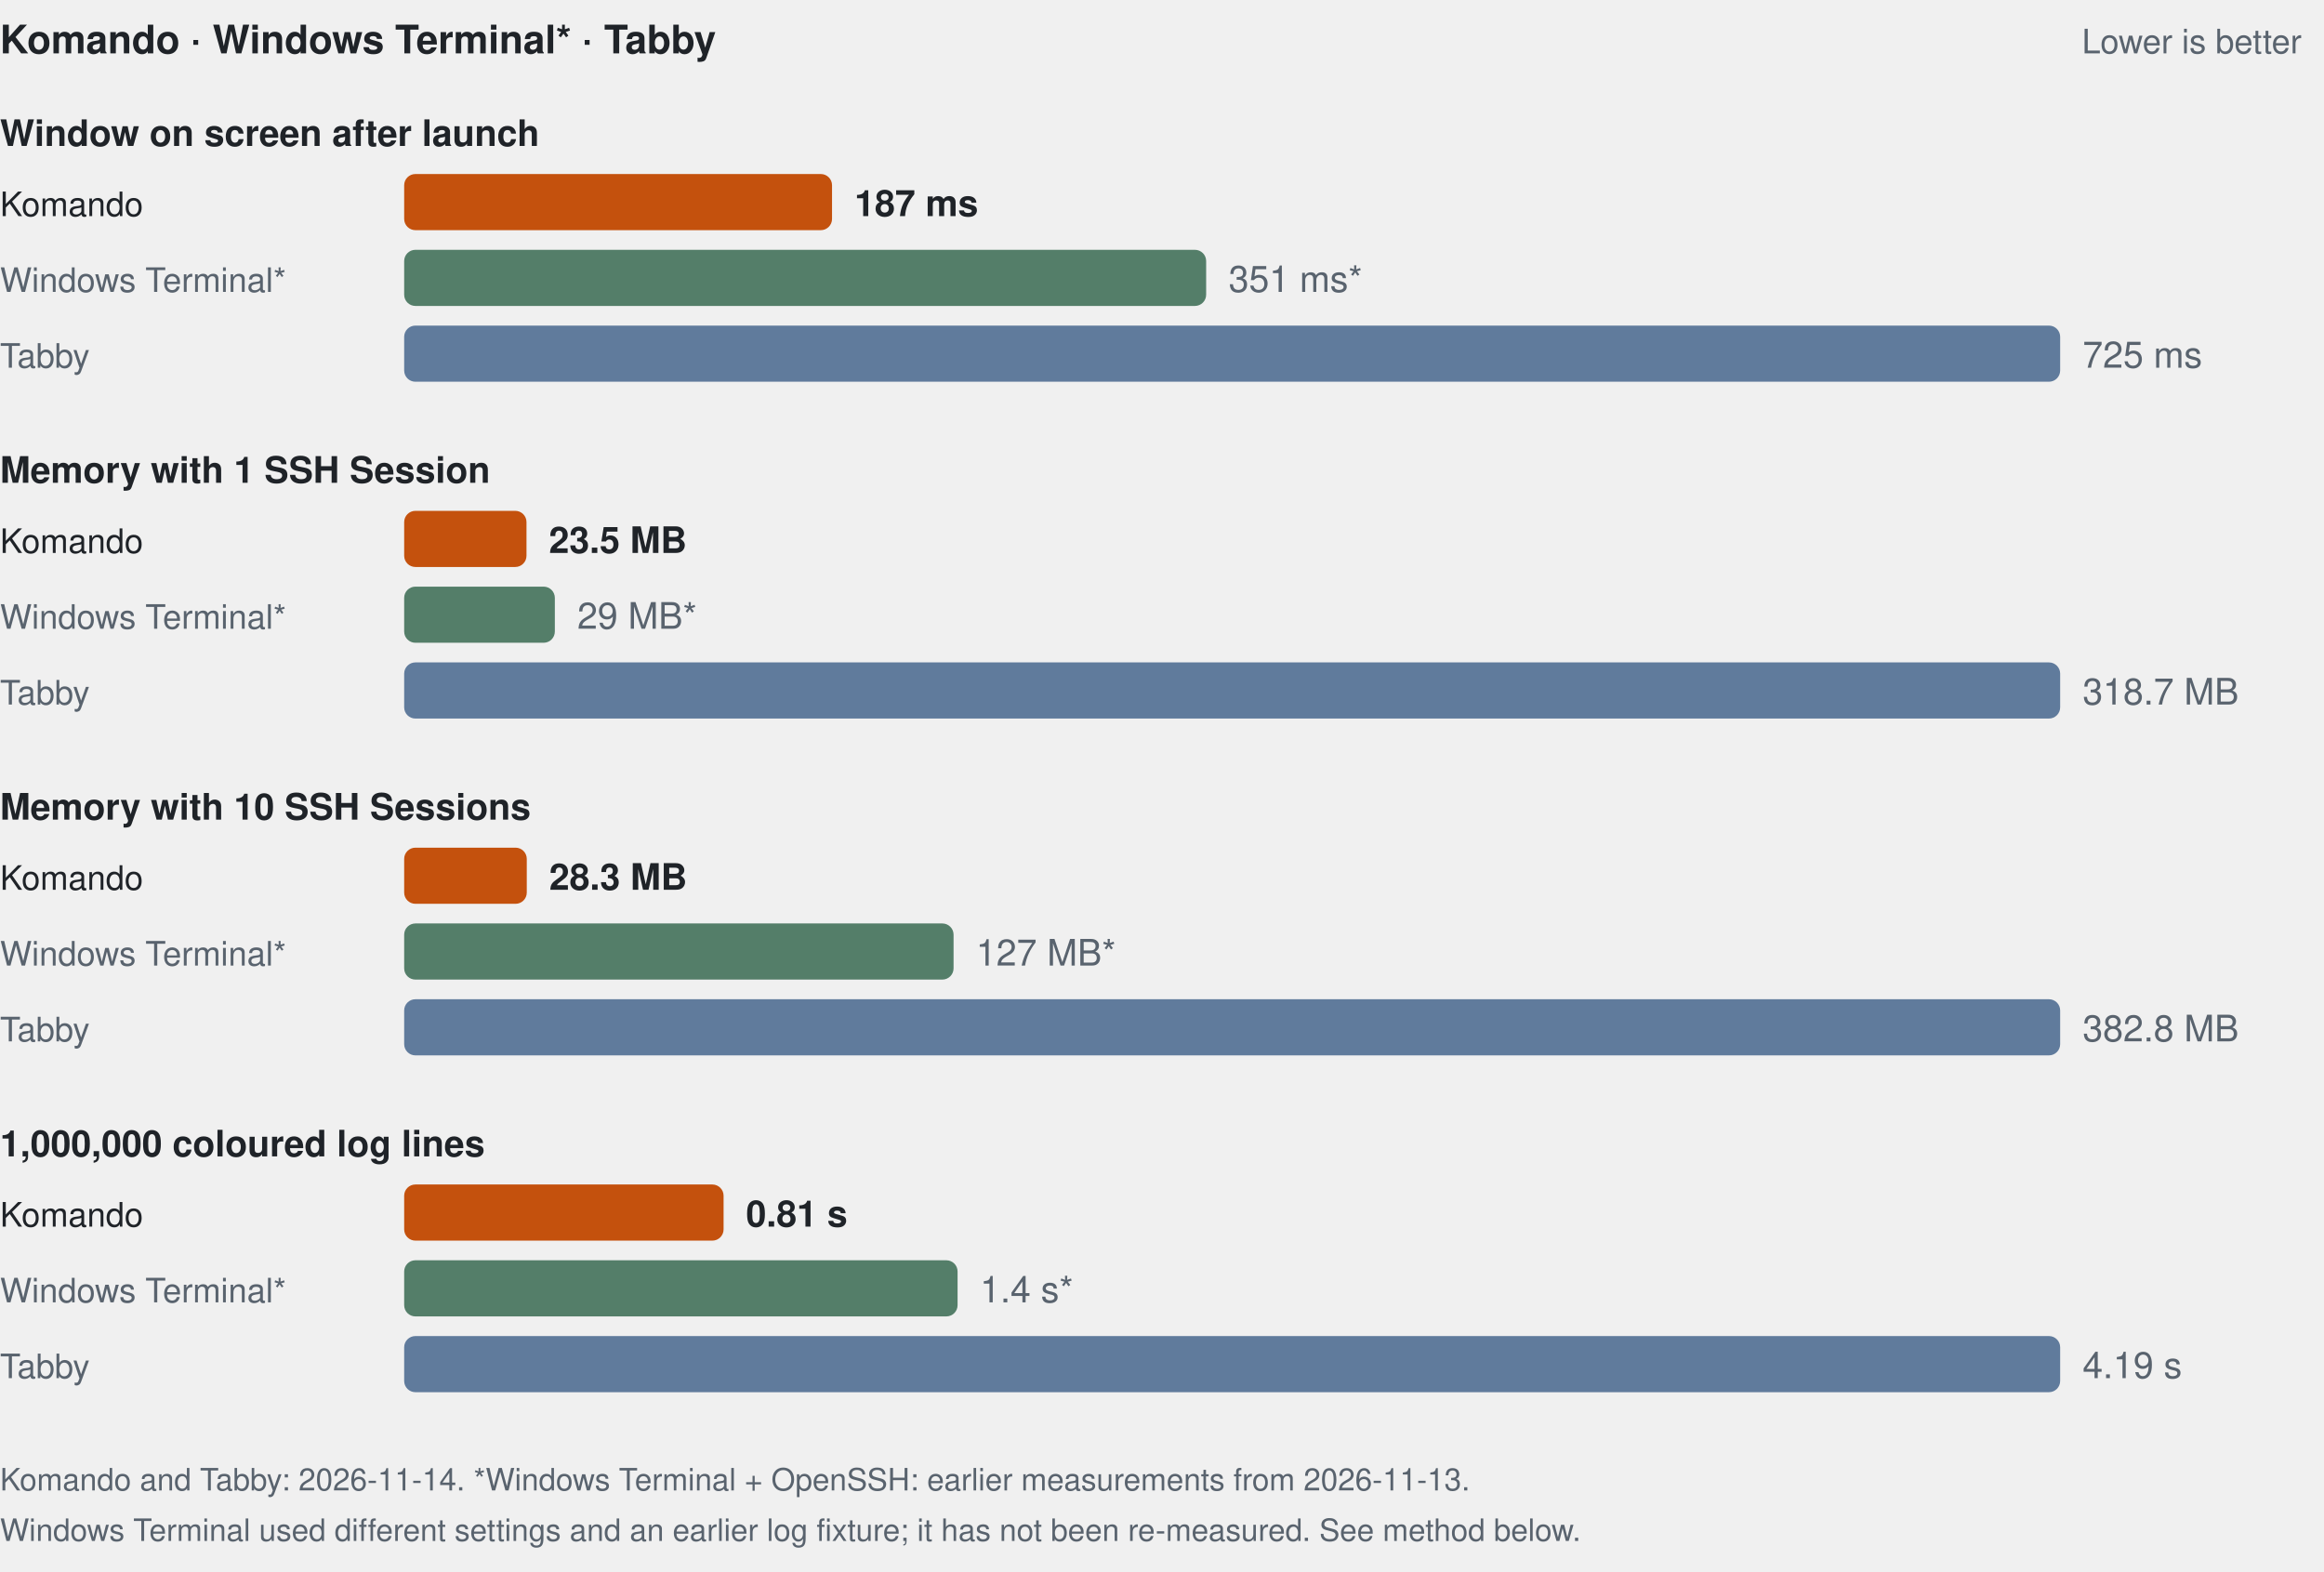
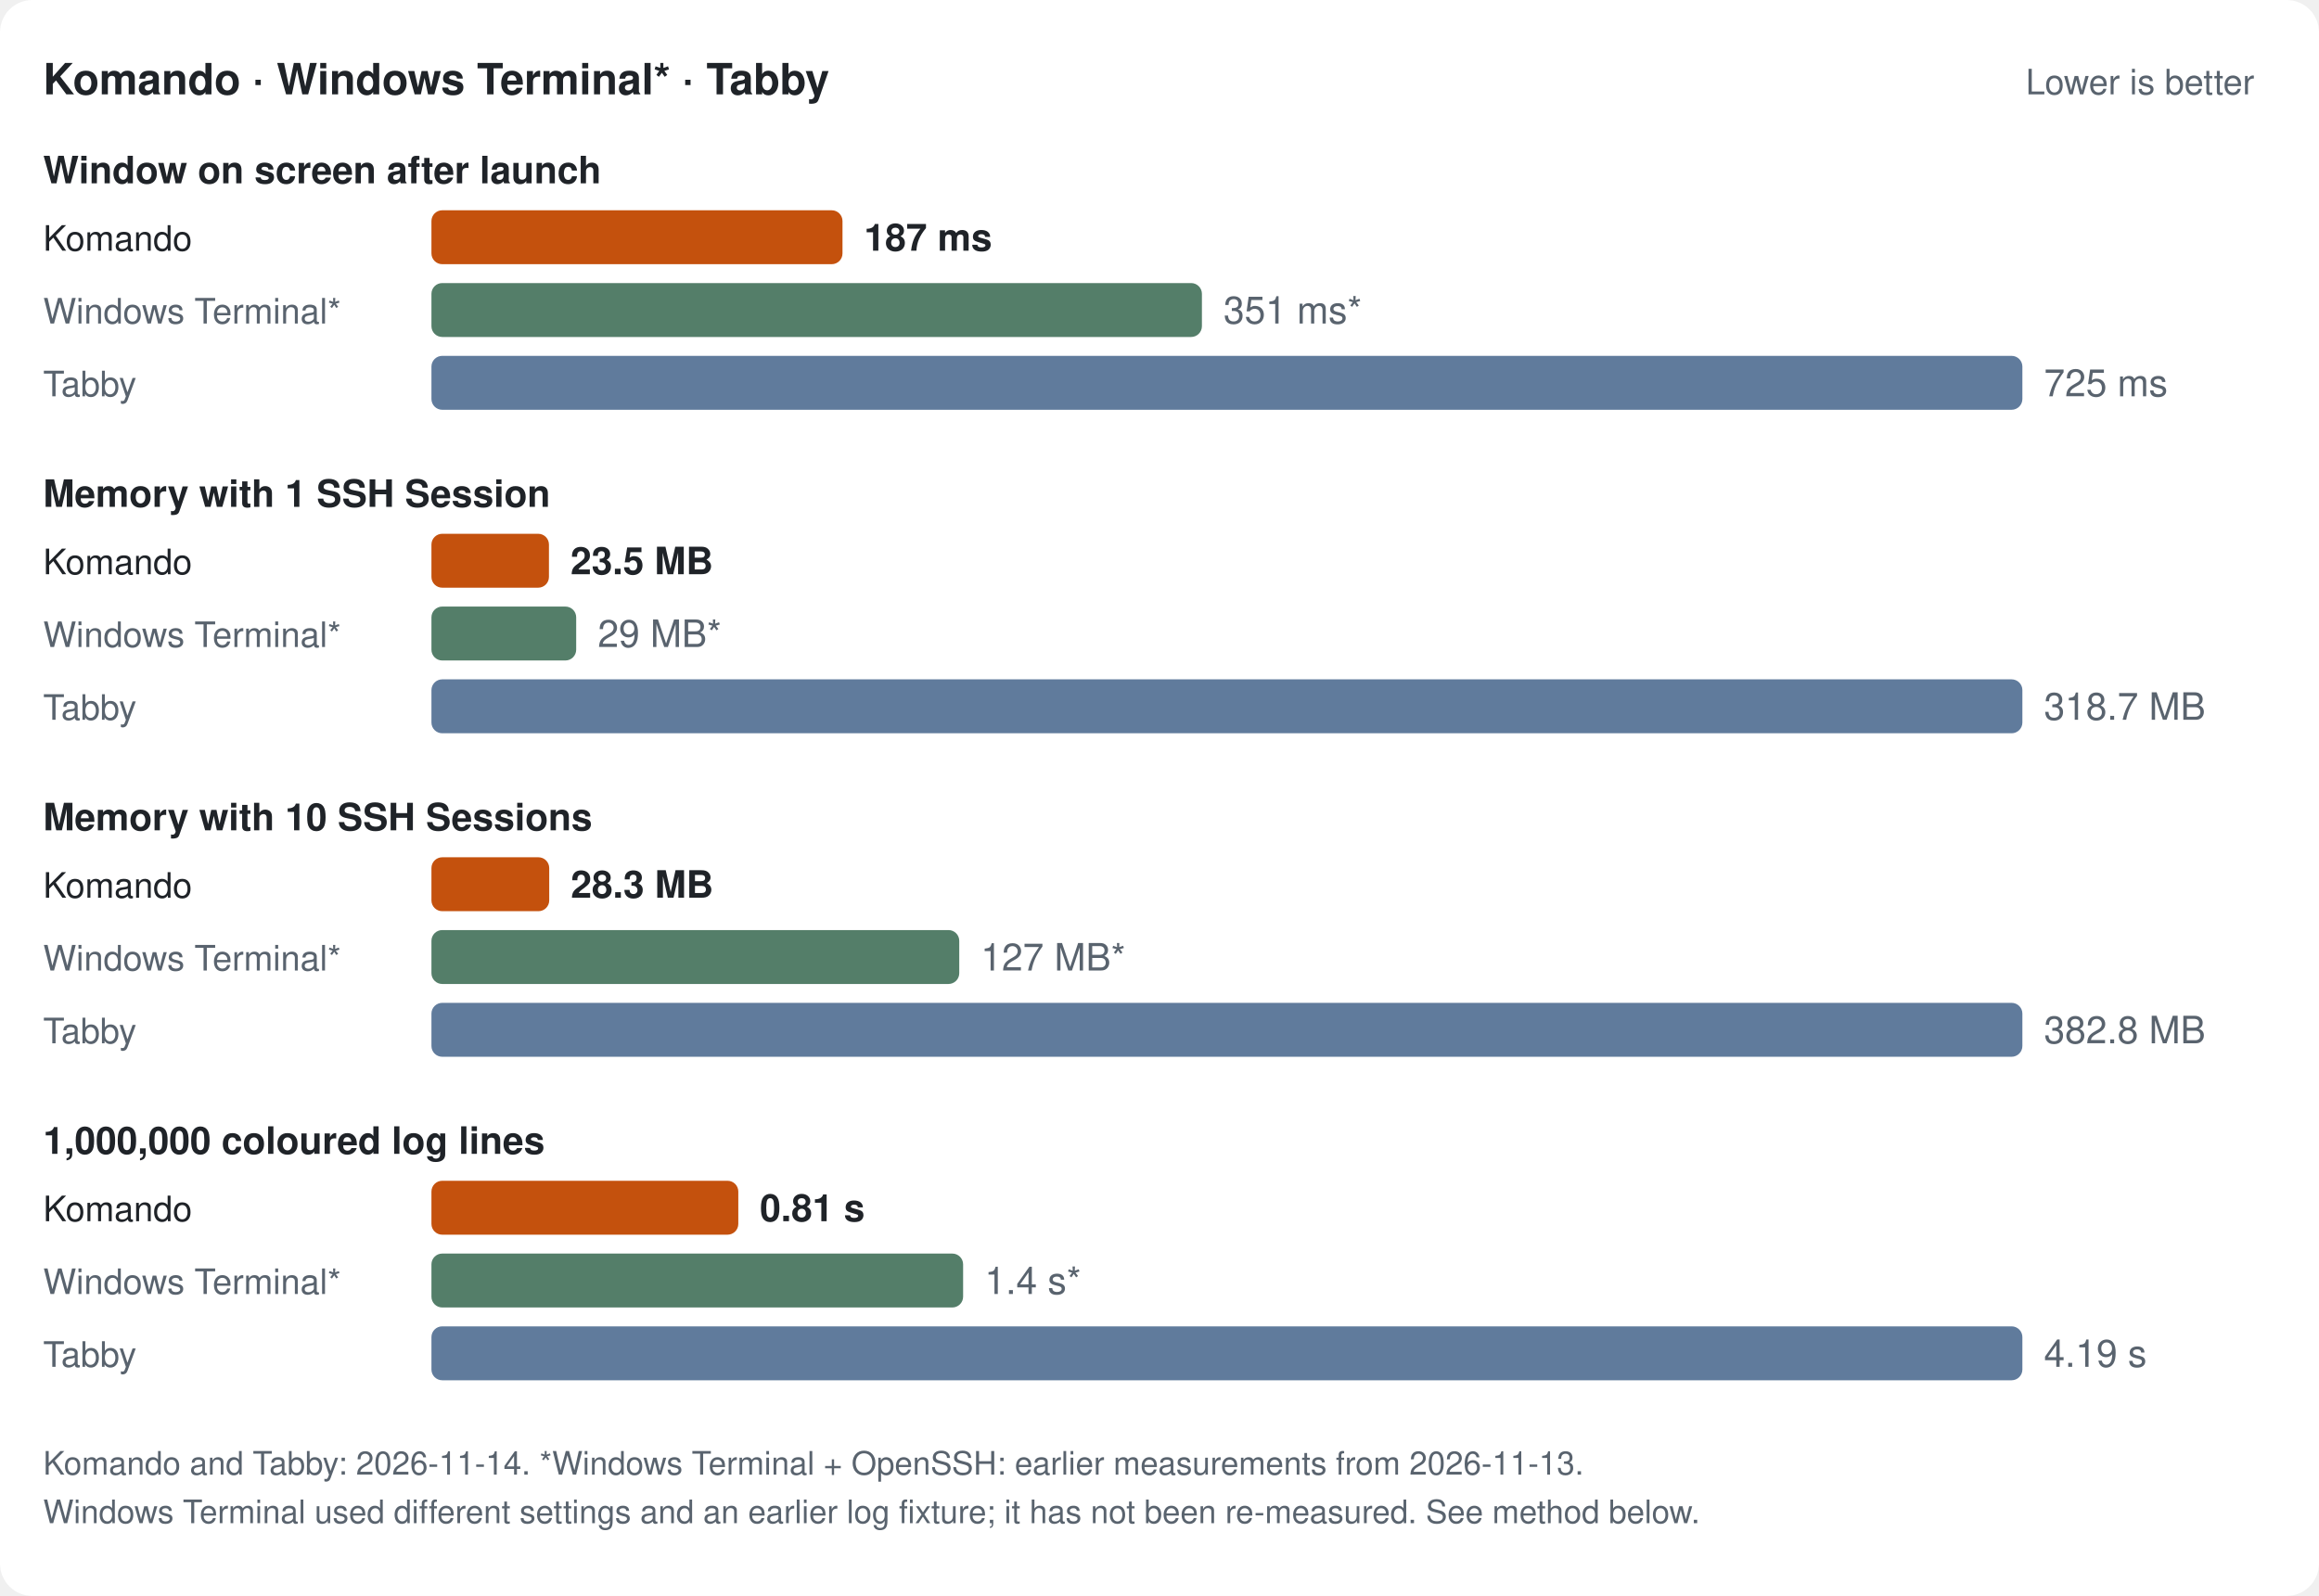
- <svg xmlns="http://www.w3.org/2000/svg" viewBox="0 0 828 560" width="828" height="560" font-family="-apple-system, BlinkMacSystemFont, Segoe UI, Helvetica, Arial, sans-serif" role="img" aria-labelledby="title desc">
-   <text x="0" y="19" fill="#1f2328" font-size="14" font-weight="600">Komando · Windows Terminal* · Tabby</text>
-   <text x="820" y="19" text-anchor="end" fill="#59636e" font-size="12">Lower is better</text>
-   <text x="0" y="52" fill="#1f2328" font-size="13" font-weight="600">Window on screen after launch</text>
-   <text x="0" y="77" fill="#1f2328" font-size="12">Komando</text>
+ <svg xmlns="http://www.w3.org/2000/svg" viewBox="-16 -16 860 592" width="860" height="592" font-family="-apple-system, BlinkMacSystemFont, Segoe UI, Helvetica, Arial, sans-serif" role="img" aria-labelledby="title desc">
+   <rect x="-16" y="-16" width="860" height="592" rx="12" fill="#ffffff" />
+   <text x="0" y="19" fill="#1f2328" font-size="16" font-weight="600">Komando · Windows Terminal* · Tabby</text>
+   <text x="820" y="19" text-anchor="end" fill="#59636e" font-size="13">Lower is better</text>
+   <text x="0" y="52" fill="#1f2328" font-size="14" font-weight="600">Window on screen after launch</text>
+   <text x="0" y="77" fill="#1f2328" font-size="13">Komando</text>
  <rect x="144" y="62" width="152.44" height="20" rx="4" fill="#c4510d" />
-   <text x="304.44" y="77" fill="#1f2328" font-size="13" font-weight="700">187 ms</text>
-   <text x="0" y="104" fill="#59636e" font-size="12">Windows Terminal*</text>
+   <text x="304.44" y="77" fill="#1f2328" font-size="14" font-weight="700">187 ms</text>
+   <text x="0" y="104" fill="#59636e" font-size="13">Windows Terminal*</text>
  <rect x="144" y="89" width="285.73" height="20" rx="4" fill="#547e69" />
-   <text x="437.73" y="104" fill="#59636e" font-size="13" font-weight="400">351 ms*</text>
-   <text x="0" y="131" fill="#59636e" font-size="12">Tabby</text>
+   <text x="437.73" y="104" fill="#59636e" font-size="14" font-weight="400">351 ms*</text>
+   <text x="0" y="131" fill="#59636e" font-size="13">Tabby</text>
  <rect x="144" y="116" width="590.00" height="20" rx="4" fill="#607b9c" />
-   <text x="742.00" y="131" fill="#59636e" font-size="13" font-weight="400">725 ms</text>
-   <text x="0" y="172" fill="#1f2328" font-size="13" font-weight="600">Memory with 1 SSH Session</text>
-   <text x="0" y="197" fill="#1f2328" font-size="12">Komando</text>
+   <text x="742.00" y="131" fill="#59636e" font-size="14" font-weight="400">725 ms</text>
+   <text x="0" y="172" fill="#1f2328" font-size="14" font-weight="600">Memory with 1 SSH Session</text>
+   <text x="0" y="197" fill="#1f2328" font-size="13">Komando</text>
  <rect x="144" y="182" width="43.58" height="20" rx="4" fill="#c4510d" />
-   <text x="195.58" y="197" fill="#1f2328" font-size="13" font-weight="700">23.5 MB</text>
-   <text x="0" y="224" fill="#59636e" font-size="12">Windows Terminal*</text>
+   <text x="195.58" y="197" fill="#1f2328" font-size="14" font-weight="700">23.5 MB</text>
+   <text x="0" y="224" fill="#59636e" font-size="13">Windows Terminal*</text>
  <rect x="144" y="209" width="53.68" height="20" rx="4" fill="#547e69" />
-   <text x="205.68" y="224" fill="#59636e" font-size="13" font-weight="400">29 MB*</text>
-   <text x="0" y="251" fill="#59636e" font-size="12">Tabby</text>
+   <text x="205.68" y="224" fill="#59636e" font-size="14" font-weight="400">29 MB*</text>
+   <text x="0" y="251" fill="#59636e" font-size="13">Tabby</text>
  <rect x="144" y="236" width="590.00" height="20" rx="4" fill="#607b9c" />
-   <text x="742.00" y="251" fill="#59636e" font-size="13" font-weight="400">318.7 MB</text>
-   <text x="0" y="292" fill="#1f2328" font-size="13" font-weight="600">Memory with 10 SSH Sessions</text>
-   <text x="0" y="317" fill="#1f2328" font-size="12">Komando</text>
+   <text x="742.00" y="251" fill="#59636e" font-size="14" font-weight="400">318.7 MB</text>
+   <text x="0" y="292" fill="#1f2328" font-size="14" font-weight="600">Memory with 10 SSH Sessions</text>
+   <text x="0" y="317" fill="#1f2328" font-size="13">Komando</text>
  <rect x="144" y="302" width="43.68" height="20" rx="4" fill="#c4510d" />
-   <text x="195.68" y="317" fill="#1f2328" font-size="13" font-weight="700">28.3 MB</text>
-   <text x="0" y="344" fill="#59636e" font-size="12">Windows Terminal*</text>
+   <text x="195.68" y="317" fill="#1f2328" font-size="14" font-weight="700">28.3 MB</text>
+   <text x="0" y="344" fill="#59636e" font-size="13">Windows Terminal*</text>
  <rect x="144" y="329" width="195.74" height="20" rx="4" fill="#547e69" />
-   <text x="347.74" y="344" fill="#59636e" font-size="13" font-weight="400">127 MB*</text>
-   <text x="0" y="371" fill="#59636e" font-size="12">Tabby</text>
+   <text x="347.74" y="344" fill="#59636e" font-size="14" font-weight="400">127 MB*</text>
+   <text x="0" y="371" fill="#59636e" font-size="13">Tabby</text>
  <rect x="144" y="356" width="590.00" height="20" rx="4" fill="#607b9c" />
-   <text x="742.00" y="371" fill="#59636e" font-size="13" font-weight="400">382.8 MB</text>
-   <text x="0" y="412" fill="#1f2328" font-size="13" font-weight="600">1,000,000 coloured log lines</text>
-   <text x="0" y="437" fill="#1f2328" font-size="12">Komando</text>
+   <text x="742.00" y="371" fill="#59636e" font-size="14" font-weight="400">382.8 MB</text>
+   <text x="0" y="412" fill="#1f2328" font-size="14" font-weight="600">1,000,000 coloured log lines</text>
+   <text x="0" y="437" fill="#1f2328" font-size="13">Komando</text>
  <rect x="144" y="422" width="113.80" height="20" rx="4" fill="#c4510d" />
-   <text x="265.80" y="437" fill="#1f2328" font-size="13" font-weight="700">0.81 s</text>
-   <text x="0" y="464" fill="#59636e" font-size="12">Windows Terminal*</text>
+   <text x="265.80" y="437" fill="#1f2328" font-size="14" font-weight="700">0.81 s</text>
+   <text x="0" y="464" fill="#59636e" font-size="13">Windows Terminal*</text>
  <rect x="144" y="449" width="197.17" height="20" rx="4" fill="#547e69" />
-   <text x="349.17" y="464" fill="#59636e" font-size="13" font-weight="400">1.4 s*</text>
-   <text x="0" y="491" fill="#59636e" font-size="12">Tabby</text>
+   <text x="349.17" y="464" fill="#59636e" font-size="14" font-weight="400">1.4 s*</text>
+   <text x="0" y="491" fill="#59636e" font-size="13">Tabby</text>
  <rect x="144" y="476" width="590.00" height="20" rx="4" fill="#607b9c" />
-   <text x="742.00" y="491" fill="#59636e" font-size="13" font-weight="400">4.19 s</text>
-   <text x="0" y="531" fill="#59636e" font-size="11">Komando and Tabby: 2026-11-14. *Windows Terminal + OpenSSH: earlier measurements from 2026-11-13.</text>
-   <text x="0" y="549" fill="#59636e" font-size="11">Windows Terminal used different settings and an earlier log fixture; it has not been re-measured. See method below.</text>
+   <text x="742.00" y="491" fill="#59636e" font-size="14" font-weight="400">4.19 s</text>
+   <text x="0" y="531" fill="#59636e" font-size="12">Komando and Tabby: 2026-11-14. *Windows Terminal + OpenSSH: earlier measurements from 2026-11-13.</text>
+   <text x="0" y="549" fill="#59636e" font-size="12">Windows Terminal used different settings and an earlier log fixture; it has not been re-measured. See method below.</text>
</svg>
